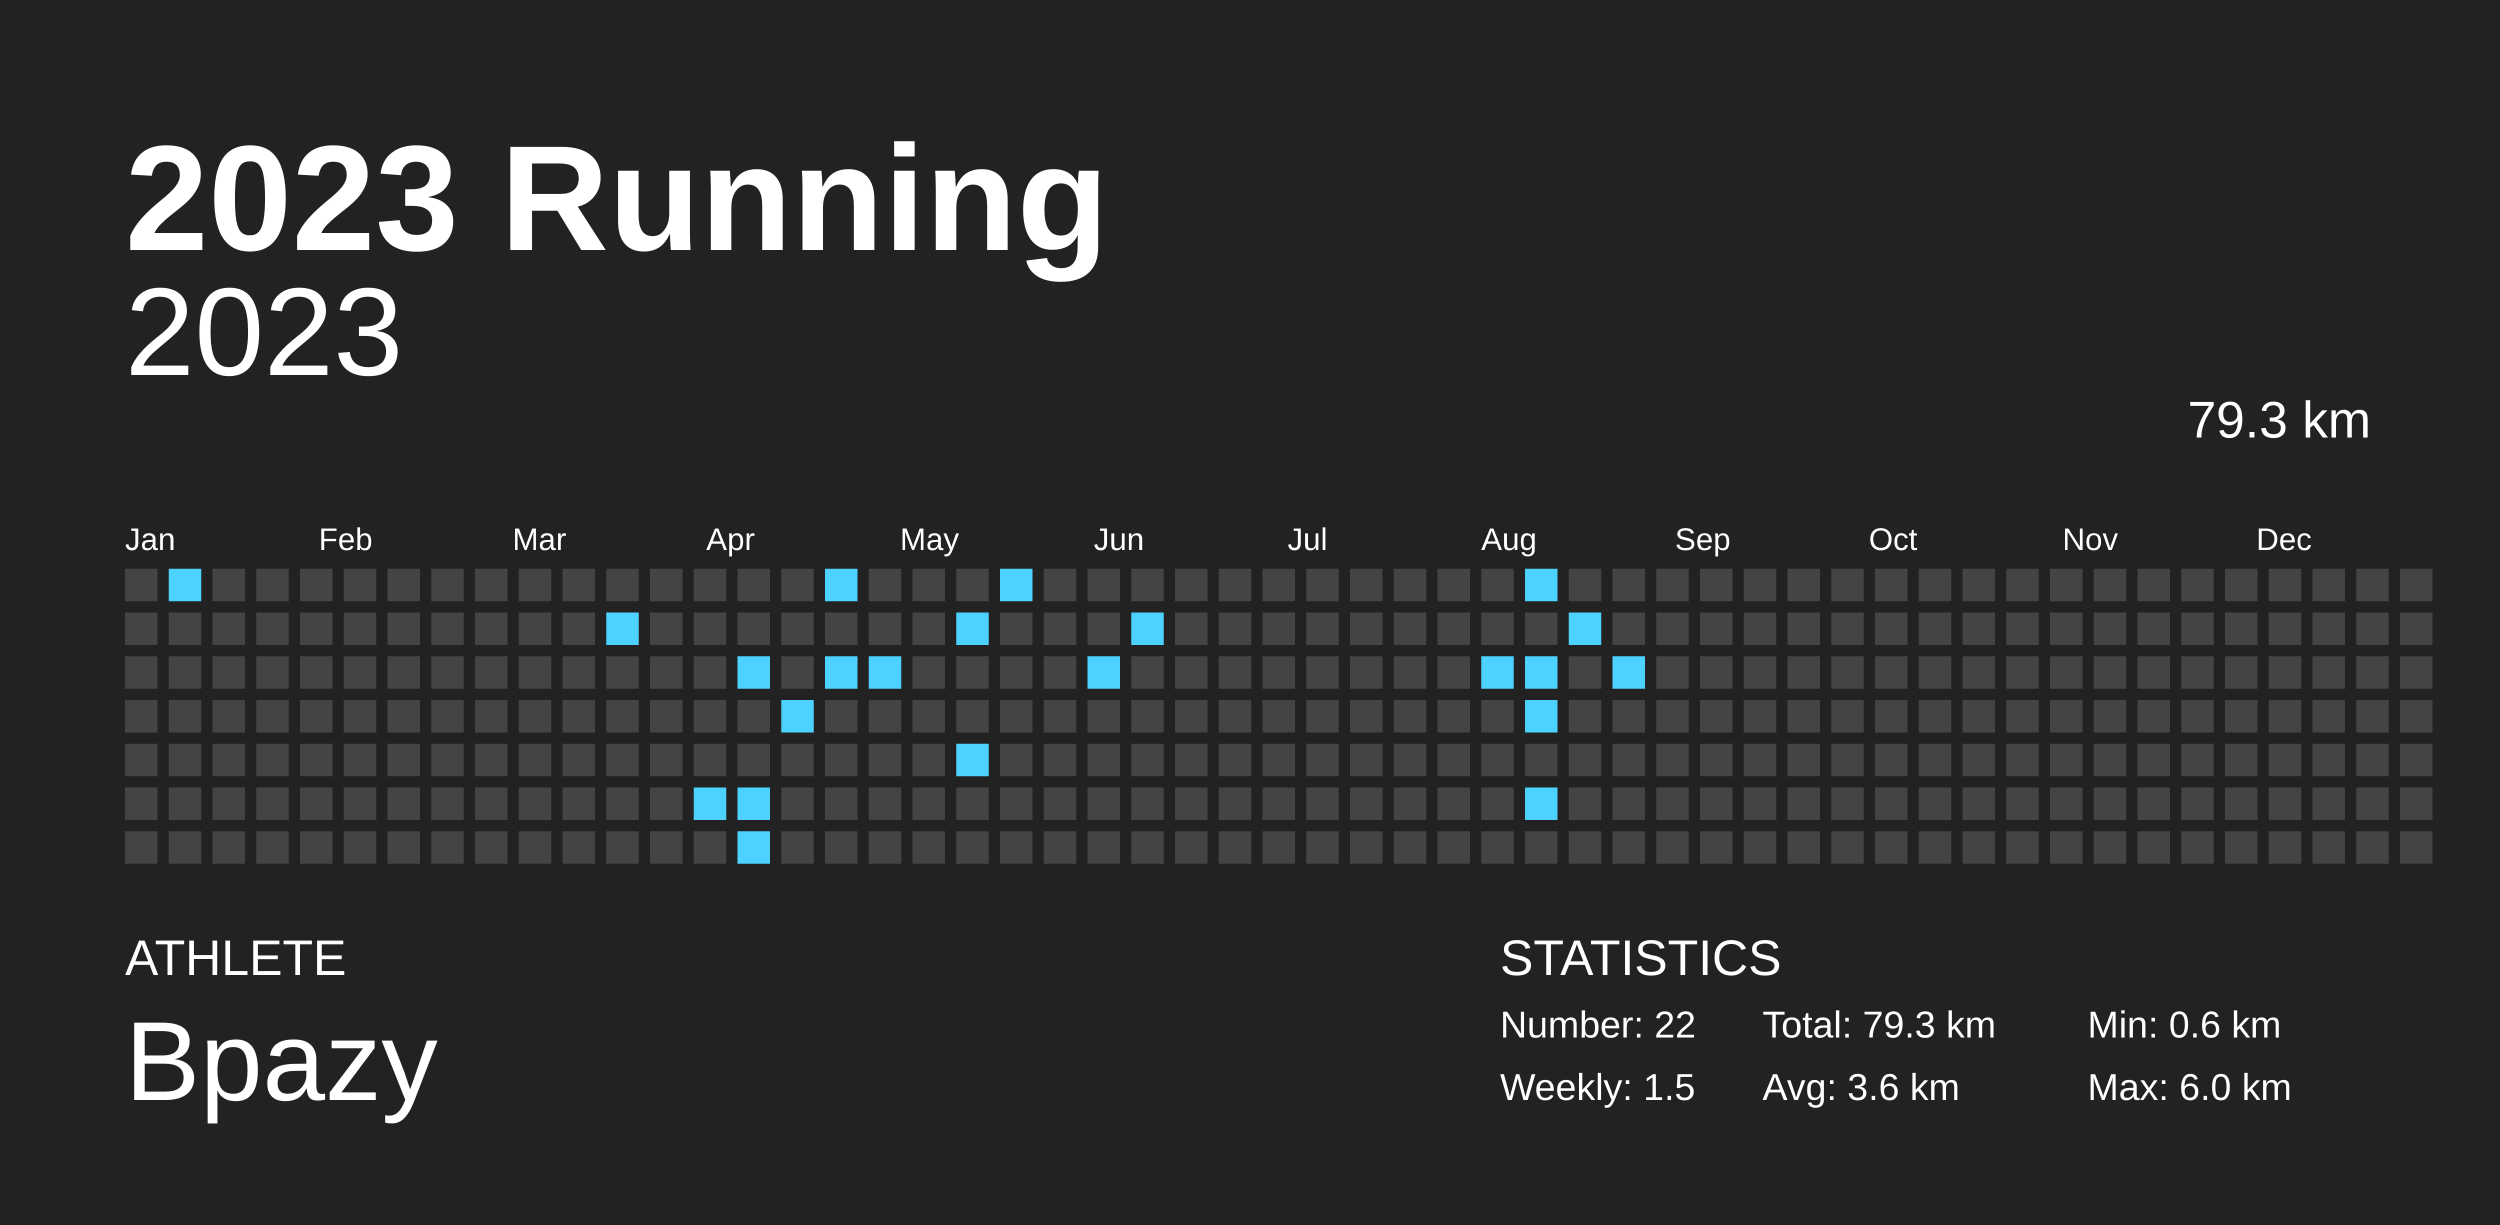
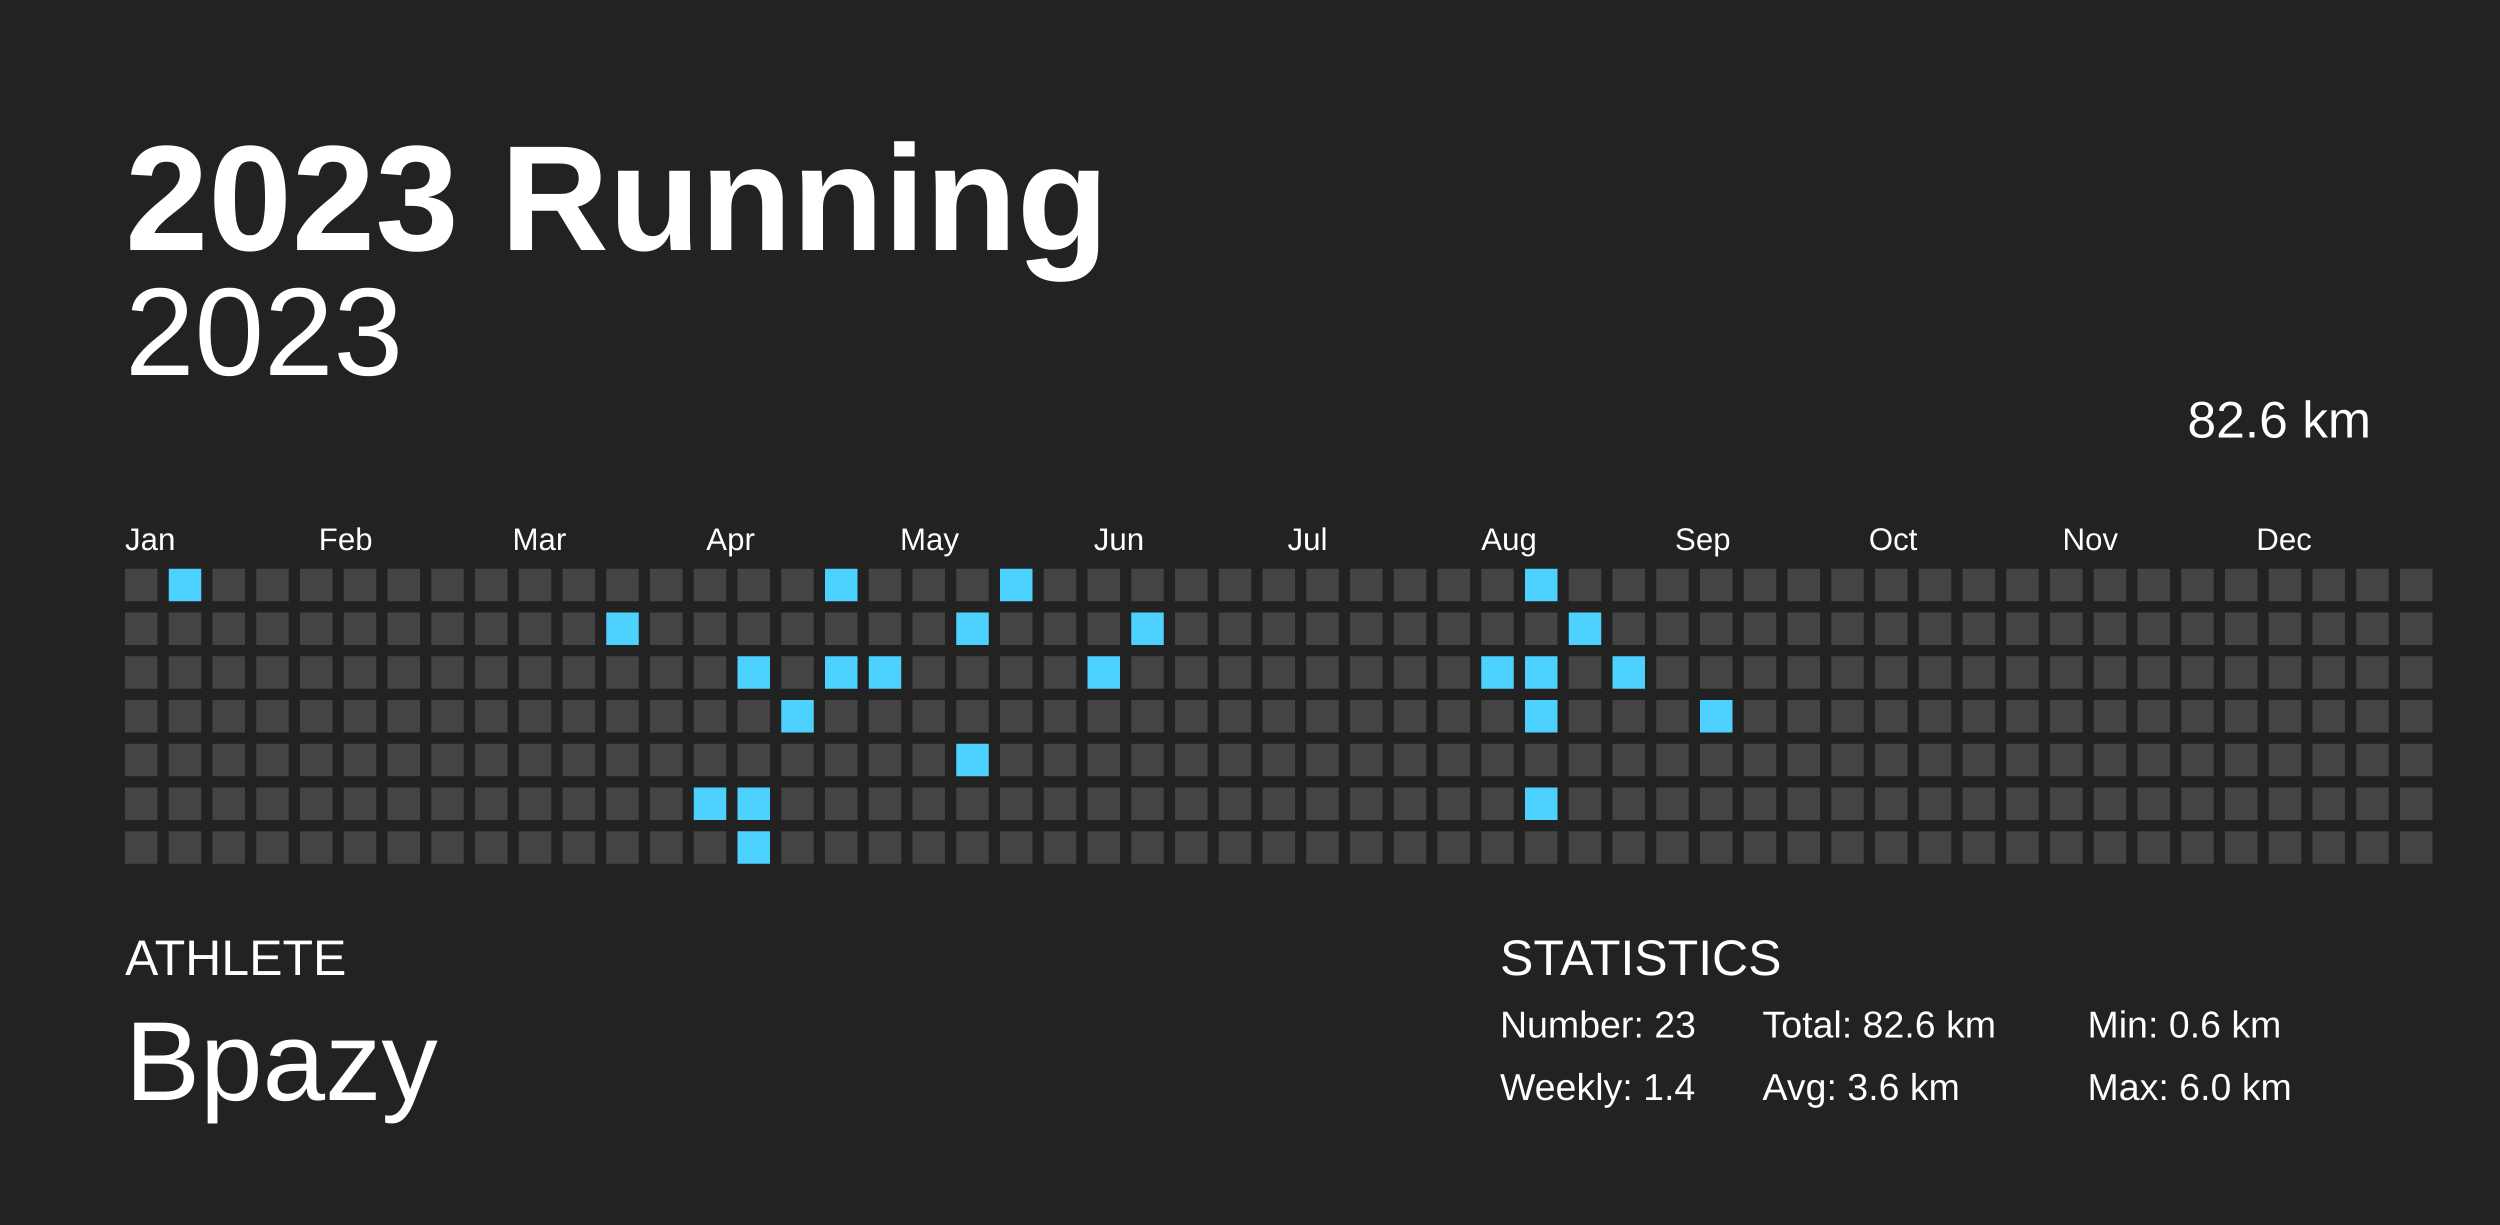
<svg xmlns="http://www.w3.org/2000/svg" baseProfile="full" height="98mm" version="1.1" viewBox="0,0,200,98" width="200mm">
  <defs />
  <rect fill="#222222" height="98" width="200" x="0" y="0" />
  <text fill="#FFFFFF" style="font-size:12px; font-family:Arial; font-weight:bold;" x="10" y="20">2023 Running</text>
  <text fill="#FFFFFF" style="font-size:4px; font-family:Arial" x="10" y="78">ATHLETE</text>
  <text fill="#FFFFFF" style="font-size:9px; font-family:Arial" x="10" y="88">Bpazy</text>
  <text fill="#FFFFFF" style="font-size:4px; font-family:Arial" x="120" y="78">STATISTICS</text>
-   <text fill="#FFFFFF" style="font-size:3px; font-family:Arial" x="120" y="83">Number: 22</text>
-   <text fill="#FFFFFF" style="font-size:3px; font-family:Arial" x="120" y="88">Weekly: 1.5</text>
-   <text fill="#FFFFFF" style="font-size:3px; font-family:Arial" x="141" y="83">Total: 79.3 km</text>
+   <text fill="#FFFFFF" style="font-size:3px; font-family:Arial" x="120" y="83">Number: 23</text>
+   <text fill="#FFFFFF" style="font-size:3px; font-family:Arial" x="120" y="88">Weekly: 1.4</text>
+   <text fill="#FFFFFF" style="font-size:3px; font-family:Arial" x="141" y="83">Total: 82.6 km</text>
  <text fill="#FFFFFF" style="font-size:3px; font-family:Arial" x="141" y="88">Avg: 3.6 km</text>
  <text fill="#FFFFFF" style="font-size:3px; font-family:Arial" x="167" y="83">Min: 0.6 km</text>
  <text fill="#FFFFFF" style="font-size:3px; font-family:Arial" x="167" y="88">Max: 6.0 km</text>
  <text alignment-baseline="hanging" fill="#FFFFFF" style="font-size:10.0px; font-family:Arial;" x="10" y="30">2023</text>
-   <text alignment-baseline="hanging" fill="#FFFFFF" style="font-size:4.125px; font-family:Arial;" x="175" y="35">79.3 km</text>
+   <text alignment-baseline="hanging" fill="#FFFFFF" style="font-size:4.125px; font-family:Arial;" x="175" y="35">82.6 km</text>
  <text fill="#FFFFFF" style="font-size:2.5px; font-family:Arial" x="10.0" y="44">Jan</text>
  <text fill="#FFFFFF" style="font-size:2.5px; font-family:Arial" x="25.5" y="44">Feb</text>
  <text fill="#FFFFFF" style="font-size:2.5px; font-family:Arial" x="41.0" y="44">Mar</text>
  <text fill="#FFFFFF" style="font-size:2.5px; font-family:Arial" x="56.5" y="44">Apr</text>
  <text fill="#FFFFFF" style="font-size:2.5px; font-family:Arial" x="72.0" y="44">May</text>
  <text fill="#FFFFFF" style="font-size:2.5px; font-family:Arial" x="87.5" y="44">Jun</text>
  <text fill="#FFFFFF" style="font-size:2.5px; font-family:Arial" x="103.0" y="44">Jul</text>
  <text fill="#FFFFFF" style="font-size:2.5px; font-family:Arial" x="118.5" y="44">Aug</text>
  <text fill="#FFFFFF" style="font-size:2.5px; font-family:Arial" x="134.0" y="44">Sep</text>
  <text fill="#FFFFFF" style="font-size:2.5px; font-family:Arial" x="149.5" y="44">Oct</text>
  <text fill="#FFFFFF" style="font-size:2.5px; font-family:Arial" x="165.0" y="44">Nov</text>
  <text fill="#FFFFFF" style="font-size:2.5px; font-family:Arial" x="180.5" y="44">Dec</text>
  <rect fill="#444444" height="2.6" width="2.6" x="10.0" y="45.5" />
  <rect fill="#444444" height="2.6" width="2.6" x="10.0" y="49.0" />
  <rect fill="#444444" height="2.6" width="2.6" x="10.0" y="52.5" />
  <rect fill="#444444" height="2.6" width="2.6" x="10.0" y="56.0" />
  <rect fill="#444444" height="2.6" width="2.6" x="10.0" y="59.5" />
  <rect fill="#444444" height="2.6" width="2.6" x="10.0" y="63.0" />
  <rect fill="#444444" height="2.6" width="2.6" x="10.0" y="66.5" />
  <rect fill="#4dd2ff" height="2.6" width="2.6" x="13.5" y="45.5" />
  <rect fill="#444444" height="2.6" width="2.6" x="13.5" y="49.0" />
  <rect fill="#444444" height="2.6" width="2.6" x="13.5" y="52.5" />
  <rect fill="#444444" height="2.6" width="2.6" x="13.5" y="56.0" />
  <rect fill="#444444" height="2.6" width="2.6" x="13.5" y="59.5" />
  <rect fill="#444444" height="2.6" width="2.6" x="13.5" y="63.0" />
  <rect fill="#444444" height="2.6" width="2.6" x="13.5" y="66.5" />
  <rect fill="#444444" height="2.6" width="2.6" x="17.0" y="45.5" />
  <rect fill="#444444" height="2.6" width="2.6" x="17.0" y="49.0" />
  <rect fill="#444444" height="2.6" width="2.6" x="17.0" y="52.5" />
  <rect fill="#444444" height="2.6" width="2.6" x="17.0" y="56.0" />
  <rect fill="#444444" height="2.6" width="2.6" x="17.0" y="59.5" />
  <rect fill="#444444" height="2.6" width="2.6" x="17.0" y="63.0" />
  <rect fill="#444444" height="2.6" width="2.6" x="17.0" y="66.5" />
  <rect fill="#444444" height="2.6" width="2.6" x="20.5" y="45.5" />
  <rect fill="#444444" height="2.6" width="2.6" x="20.5" y="49.0" />
  <rect fill="#444444" height="2.6" width="2.6" x="20.5" y="52.5" />
  <rect fill="#444444" height="2.6" width="2.6" x="20.5" y="56.0" />
  <rect fill="#444444" height="2.6" width="2.6" x="20.5" y="59.5" />
  <rect fill="#444444" height="2.6" width="2.6" x="20.5" y="63.0" />
  <rect fill="#444444" height="2.6" width="2.6" x="20.5" y="66.5" />
  <rect fill="#444444" height="2.6" width="2.6" x="24.0" y="45.5" />
  <rect fill="#444444" height="2.6" width="2.6" x="24.0" y="49.0" />
  <rect fill="#444444" height="2.6" width="2.6" x="24.0" y="52.5" />
  <rect fill="#444444" height="2.6" width="2.6" x="24.0" y="56.0" />
  <rect fill="#444444" height="2.6" width="2.6" x="24.0" y="59.5" />
  <rect fill="#444444" height="2.6" width="2.6" x="24.0" y="63.0" />
  <rect fill="#444444" height="2.6" width="2.6" x="24.0" y="66.5" />
  <rect fill="#444444" height="2.6" width="2.6" x="27.5" y="45.5" />
  <rect fill="#444444" height="2.6" width="2.6" x="27.5" y="49.0" />
  <rect fill="#444444" height="2.6" width="2.6" x="27.5" y="52.5" />
  <rect fill="#444444" height="2.6" width="2.6" x="27.5" y="56.0" />
  <rect fill="#444444" height="2.6" width="2.6" x="27.5" y="59.5" />
  <rect fill="#444444" height="2.6" width="2.6" x="27.5" y="63.0" />
  <rect fill="#444444" height="2.6" width="2.6" x="27.5" y="66.5" />
  <rect fill="#444444" height="2.6" width="2.6" x="31.0" y="45.5" />
  <rect fill="#444444" height="2.6" width="2.6" x="31.0" y="49.0" />
  <rect fill="#444444" height="2.6" width="2.6" x="31.0" y="52.5" />
  <rect fill="#444444" height="2.6" width="2.6" x="31.0" y="56.0" />
  <rect fill="#444444" height="2.6" width="2.6" x="31.0" y="59.5" />
  <rect fill="#444444" height="2.6" width="2.6" x="31.0" y="63.0" />
  <rect fill="#444444" height="2.6" width="2.6" x="31.0" y="66.5" />
  <rect fill="#444444" height="2.6" width="2.6" x="34.5" y="45.5" />
  <rect fill="#444444" height="2.6" width="2.6" x="34.5" y="49.0" />
  <rect fill="#444444" height="2.6" width="2.6" x="34.5" y="52.5" />
  <rect fill="#444444" height="2.6" width="2.6" x="34.5" y="56.0" />
  <rect fill="#444444" height="2.6" width="2.6" x="34.5" y="59.5" />
  <rect fill="#444444" height="2.6" width="2.6" x="34.5" y="63.0" />
  <rect fill="#444444" height="2.6" width="2.6" x="34.5" y="66.5" />
  <rect fill="#444444" height="2.6" width="2.6" x="38.0" y="45.5" />
  <rect fill="#444444" height="2.6" width="2.6" x="38.0" y="49.0" />
  <rect fill="#444444" height="2.6" width="2.6" x="38.0" y="52.5" />
  <rect fill="#444444" height="2.6" width="2.6" x="38.0" y="56.0" />
  <rect fill="#444444" height="2.6" width="2.6" x="38.0" y="59.5" />
  <rect fill="#444444" height="2.6" width="2.6" x="38.0" y="63.0" />
  <rect fill="#444444" height="2.6" width="2.6" x="38.0" y="66.5" />
  <rect fill="#444444" height="2.6" width="2.6" x="41.5" y="45.5" />
  <rect fill="#444444" height="2.6" width="2.6" x="41.5" y="49.0" />
  <rect fill="#444444" height="2.6" width="2.6" x="41.5" y="52.5" />
  <rect fill="#444444" height="2.6" width="2.6" x="41.5" y="56.0" />
  <rect fill="#444444" height="2.6" width="2.6" x="41.5" y="59.5" />
  <rect fill="#444444" height="2.6" width="2.6" x="41.5" y="63.0" />
  <rect fill="#444444" height="2.6" width="2.6" x="41.5" y="66.5" />
  <rect fill="#444444" height="2.6" width="2.6" x="45.0" y="45.5" />
  <rect fill="#444444" height="2.6" width="2.6" x="45.0" y="49.0" />
  <rect fill="#444444" height="2.6" width="2.6" x="45.0" y="52.5" />
  <rect fill="#444444" height="2.6" width="2.6" x="45.0" y="56.0" />
  <rect fill="#444444" height="2.6" width="2.6" x="45.0" y="59.5" />
  <rect fill="#444444" height="2.6" width="2.6" x="45.0" y="63.0" />
  <rect fill="#444444" height="2.6" width="2.6" x="45.0" y="66.5" />
  <rect fill="#444444" height="2.6" width="2.6" x="48.5" y="45.5" />
  <rect fill="#4dd2ff" height="2.6" width="2.6" x="48.5" y="49.0" />
  <rect fill="#444444" height="2.6" width="2.6" x="48.5" y="52.5" />
  <rect fill="#444444" height="2.6" width="2.6" x="48.5" y="56.0" />
  <rect fill="#444444" height="2.6" width="2.6" x="48.5" y="59.5" />
  <rect fill="#444444" height="2.6" width="2.6" x="48.5" y="63.0" />
  <rect fill="#444444" height="2.6" width="2.6" x="48.5" y="66.5" />
  <rect fill="#444444" height="2.6" width="2.6" x="52.0" y="45.5" />
  <rect fill="#444444" height="2.6" width="2.6" x="52.0" y="49.0" />
  <rect fill="#444444" height="2.6" width="2.6" x="52.0" y="52.5" />
  <rect fill="#444444" height="2.6" width="2.6" x="52.0" y="56.0" />
  <rect fill="#444444" height="2.6" width="2.6" x="52.0" y="59.5" />
  <rect fill="#444444" height="2.6" width="2.6" x="52.0" y="63.0" />
  <rect fill="#444444" height="2.6" width="2.6" x="52.0" y="66.5" />
  <rect fill="#444444" height="2.6" width="2.6" x="55.5" y="45.5" />
  <rect fill="#444444" height="2.6" width="2.6" x="55.5" y="49.0" />
  <rect fill="#444444" height="2.6" width="2.6" x="55.5" y="52.5" />
  <rect fill="#444444" height="2.6" width="2.6" x="55.5" y="56.0" />
  <rect fill="#444444" height="2.6" width="2.6" x="55.5" y="59.5" />
  <rect fill="#4dd2ff" height="2.6" width="2.6" x="55.5" y="63.0" />
  <rect fill="#444444" height="2.6" width="2.6" x="55.5" y="66.5" />
  <rect fill="#444444" height="2.6" width="2.6" x="59.0" y="45.5" />
  <rect fill="#444444" height="2.6" width="2.6" x="59.0" y="49.0" />
  <rect fill="#4dd2ff" height="2.6" width="2.6" x="59.0" y="52.5" />
  <rect fill="#444444" height="2.6" width="2.6" x="59.0" y="56.0" />
  <rect fill="#444444" height="2.6" width="2.6" x="59.0" y="59.5" />
  <rect fill="#4dd2ff" height="2.6" width="2.6" x="59.0" y="63.0" />
  <rect fill="#4dd2ff" height="2.6" width="2.6" x="59.0" y="66.5" />
  <rect fill="#444444" height="2.6" width="2.6" x="62.5" y="45.5" />
  <rect fill="#444444" height="2.6" width="2.6" x="62.5" y="49.0" />
  <rect fill="#444444" height="2.6" width="2.6" x="62.5" y="52.5" />
  <rect fill="#4dd2ff" height="2.6" width="2.6" x="62.5" y="56.0" />
  <rect fill="#444444" height="2.6" width="2.6" x="62.5" y="59.5" />
  <rect fill="#444444" height="2.6" width="2.6" x="62.5" y="63.0" />
  <rect fill="#444444" height="2.6" width="2.6" x="62.5" y="66.5" />
  <rect fill="#4dd2ff" height="2.6" width="2.6" x="66.0" y="45.5" />
  <rect fill="#444444" height="2.6" width="2.6" x="66.0" y="49.0" />
  <rect fill="#4dd2ff" height="2.6" width="2.6" x="66.0" y="52.5" />
  <rect fill="#444444" height="2.6" width="2.6" x="66.0" y="56.0" />
  <rect fill="#444444" height="2.6" width="2.6" x="66.0" y="59.5" />
  <rect fill="#444444" height="2.6" width="2.6" x="66.0" y="63.0" />
  <rect fill="#444444" height="2.6" width="2.6" x="66.0" y="66.5" />
  <rect fill="#444444" height="2.6" width="2.6" x="69.5" y="45.5" />
  <rect fill="#444444" height="2.6" width="2.6" x="69.5" y="49.0" />
  <rect fill="#4dd2ff" height="2.6" width="2.6" x="69.5" y="52.5" />
  <rect fill="#444444" height="2.6" width="2.6" x="69.5" y="56.0" />
  <rect fill="#444444" height="2.6" width="2.6" x="69.5" y="59.5" />
  <rect fill="#444444" height="2.6" width="2.6" x="69.5" y="63.0" />
  <rect fill="#444444" height="2.6" width="2.6" x="69.5" y="66.5" />
  <rect fill="#444444" height="2.6" width="2.6" x="73.0" y="45.5" />
  <rect fill="#444444" height="2.6" width="2.6" x="73.0" y="49.0" />
  <rect fill="#444444" height="2.6" width="2.6" x="73.0" y="52.5" />
  <rect fill="#444444" height="2.6" width="2.6" x="73.0" y="56.0" />
  <rect fill="#444444" height="2.6" width="2.6" x="73.0" y="59.5" />
  <rect fill="#444444" height="2.6" width="2.6" x="73.0" y="63.0" />
  <rect fill="#444444" height="2.6" width="2.6" x="73.0" y="66.5" />
  <rect fill="#444444" height="2.6" width="2.6" x="76.5" y="45.5" />
  <rect fill="#4dd2ff" height="2.6" width="2.6" x="76.5" y="49.0" />
  <rect fill="#444444" height="2.6" width="2.6" x="76.5" y="52.5" />
  <rect fill="#444444" height="2.6" width="2.6" x="76.5" y="56.0" />
  <rect fill="#4dd2ff" height="2.6" width="2.6" x="76.5" y="59.5" />
  <rect fill="#444444" height="2.6" width="2.6" x="76.5" y="63.0" />
  <rect fill="#444444" height="2.6" width="2.6" x="76.5" y="66.5" />
  <rect fill="#4dd2ff" height="2.6" width="2.6" x="80.0" y="45.5" />
  <rect fill="#444444" height="2.6" width="2.6" x="80.0" y="49.0" />
  <rect fill="#444444" height="2.6" width="2.6" x="80.0" y="52.5" />
  <rect fill="#444444" height="2.6" width="2.6" x="80.0" y="56.0" />
  <rect fill="#444444" height="2.6" width="2.6" x="80.0" y="59.5" />
  <rect fill="#444444" height="2.6" width="2.6" x="80.0" y="63.0" />
  <rect fill="#444444" height="2.6" width="2.6" x="80.0" y="66.5" />
  <rect fill="#444444" height="2.6" width="2.6" x="83.5" y="45.5" />
  <rect fill="#444444" height="2.6" width="2.6" x="83.5" y="49.0" />
  <rect fill="#444444" height="2.6" width="2.6" x="83.5" y="52.5" />
  <rect fill="#444444" height="2.6" width="2.6" x="83.5" y="56.0" />
  <rect fill="#444444" height="2.6" width="2.6" x="83.5" y="59.5" />
  <rect fill="#444444" height="2.6" width="2.6" x="83.5" y="63.0" />
  <rect fill="#444444" height="2.6" width="2.6" x="83.5" y="66.5" />
  <rect fill="#444444" height="2.6" width="2.6" x="87.0" y="45.5" />
  <rect fill="#444444" height="2.6" width="2.6" x="87.0" y="49.0" />
  <rect fill="#4dd2ff" height="2.6" width="2.6" x="87.0" y="52.5" />
  <rect fill="#444444" height="2.6" width="2.6" x="87.0" y="56.0" />
  <rect fill="#444444" height="2.6" width="2.6" x="87.0" y="59.5" />
  <rect fill="#444444" height="2.6" width="2.6" x="87.0" y="63.0" />
  <rect fill="#444444" height="2.6" width="2.6" x="87.0" y="66.5" />
  <rect fill="#444444" height="2.6" width="2.6" x="90.5" y="45.5" />
  <rect fill="#4dd2ff" height="2.6" width="2.6" x="90.5" y="49.0" />
  <rect fill="#444444" height="2.6" width="2.6" x="90.5" y="52.5" />
  <rect fill="#444444" height="2.6" width="2.6" x="90.5" y="56.0" />
  <rect fill="#444444" height="2.6" width="2.6" x="90.5" y="59.5" />
  <rect fill="#444444" height="2.6" width="2.6" x="90.5" y="63.0" />
  <rect fill="#444444" height="2.6" width="2.6" x="90.5" y="66.5" />
  <rect fill="#444444" height="2.6" width="2.6" x="94.0" y="45.5" />
  <rect fill="#444444" height="2.6" width="2.6" x="94.0" y="49.0" />
  <rect fill="#444444" height="2.6" width="2.6" x="94.0" y="52.5" />
  <rect fill="#444444" height="2.6" width="2.6" x="94.0" y="56.0" />
  <rect fill="#444444" height="2.6" width="2.6" x="94.0" y="59.5" />
  <rect fill="#444444" height="2.6" width="2.6" x="94.0" y="63.0" />
  <rect fill="#444444" height="2.6" width="2.6" x="94.0" y="66.5" />
  <rect fill="#444444" height="2.6" width="2.6" x="97.5" y="45.5" />
  <rect fill="#444444" height="2.6" width="2.6" x="97.5" y="49.0" />
  <rect fill="#444444" height="2.6" width="2.6" x="97.5" y="52.5" />
  <rect fill="#444444" height="2.6" width="2.6" x="97.5" y="56.0" />
  <rect fill="#444444" height="2.6" width="2.6" x="97.5" y="59.5" />
  <rect fill="#444444" height="2.6" width="2.6" x="97.5" y="63.0" />
  <rect fill="#444444" height="2.6" width="2.6" x="97.5" y="66.5" />
  <rect fill="#444444" height="2.6" width="2.6" x="101.0" y="45.5" />
  <rect fill="#444444" height="2.6" width="2.6" x="101.0" y="49.0" />
  <rect fill="#444444" height="2.6" width="2.6" x="101.0" y="52.5" />
  <rect fill="#444444" height="2.6" width="2.6" x="101.0" y="56.0" />
  <rect fill="#444444" height="2.6" width="2.6" x="101.0" y="59.5" />
  <rect fill="#444444" height="2.6" width="2.6" x="101.0" y="63.0" />
  <rect fill="#444444" height="2.6" width="2.6" x="101.0" y="66.5" />
  <rect fill="#444444" height="2.6" width="2.6" x="104.5" y="45.5" />
  <rect fill="#444444" height="2.6" width="2.6" x="104.5" y="49.0" />
  <rect fill="#444444" height="2.6" width="2.6" x="104.5" y="52.5" />
  <rect fill="#444444" height="2.6" width="2.6" x="104.5" y="56.0" />
  <rect fill="#444444" height="2.6" width="2.6" x="104.5" y="59.5" />
  <rect fill="#444444" height="2.6" width="2.6" x="104.5" y="63.0" />
  <rect fill="#444444" height="2.6" width="2.6" x="104.5" y="66.5" />
  <rect fill="#444444" height="2.6" width="2.6" x="108.0" y="45.5" />
  <rect fill="#444444" height="2.6" width="2.6" x="108.0" y="49.0" />
  <rect fill="#444444" height="2.6" width="2.6" x="108.0" y="52.5" />
  <rect fill="#444444" height="2.6" width="2.6" x="108.0" y="56.0" />
  <rect fill="#444444" height="2.6" width="2.6" x="108.0" y="59.5" />
  <rect fill="#444444" height="2.6" width="2.6" x="108.0" y="63.0" />
  <rect fill="#444444" height="2.6" width="2.6" x="108.0" y="66.5" />
  <rect fill="#444444" height="2.6" width="2.6" x="111.5" y="45.5" />
  <rect fill="#444444" height="2.6" width="2.6" x="111.5" y="49.0" />
  <rect fill="#444444" height="2.6" width="2.6" x="111.5" y="52.5" />
  <rect fill="#444444" height="2.6" width="2.6" x="111.5" y="56.0" />
  <rect fill="#444444" height="2.6" width="2.6" x="111.5" y="59.5" />
  <rect fill="#444444" height="2.6" width="2.6" x="111.5" y="63.0" />
  <rect fill="#444444" height="2.6" width="2.6" x="111.5" y="66.5" />
  <rect fill="#444444" height="2.6" width="2.6" x="115.0" y="45.5" />
  <rect fill="#444444" height="2.6" width="2.6" x="115.0" y="49.0" />
  <rect fill="#444444" height="2.6" width="2.6" x="115.0" y="52.5" />
  <rect fill="#444444" height="2.6" width="2.6" x="115.0" y="56.0" />
  <rect fill="#444444" height="2.6" width="2.6" x="115.0" y="59.5" />
  <rect fill="#444444" height="2.6" width="2.6" x="115.0" y="63.0" />
  <rect fill="#444444" height="2.6" width="2.6" x="115.0" y="66.5" />
  <rect fill="#444444" height="2.6" width="2.6" x="118.5" y="45.5" />
  <rect fill="#444444" height="2.6" width="2.6" x="118.5" y="49.0" />
  <rect fill="#4dd2ff" height="2.6" width="2.6" x="118.5" y="52.5" />
  <rect fill="#444444" height="2.6" width="2.6" x="118.5" y="56.0" />
  <rect fill="#444444" height="2.6" width="2.6" x="118.5" y="59.5" />
  <rect fill="#444444" height="2.6" width="2.6" x="118.5" y="63.0" />
  <rect fill="#444444" height="2.6" width="2.6" x="118.5" y="66.5" />
  <rect fill="#4dd2ff" height="2.6" width="2.6" x="122.0" y="45.5" />
  <rect fill="#444444" height="2.6" width="2.6" x="122.0" y="49.0" />
  <rect fill="#4dd2ff" height="2.6" width="2.6" x="122.0" y="52.5" />
  <rect fill="#4dd2ff" height="2.6" width="2.6" x="122.0" y="56.0" />
  <rect fill="#444444" height="2.6" width="2.6" x="122.0" y="59.5" />
  <rect fill="#4dd2ff" height="2.6" width="2.6" x="122.0" y="63.0" />
  <rect fill="#444444" height="2.6" width="2.6" x="122.0" y="66.5" />
  <rect fill="#444444" height="2.6" width="2.6" x="125.5" y="45.5" />
  <rect fill="#4dd2ff" height="2.6" width="2.6" x="125.5" y="49.0" />
  <rect fill="#444444" height="2.6" width="2.6" x="125.5" y="52.5" />
  <rect fill="#444444" height="2.6" width="2.6" x="125.5" y="56.0" />
  <rect fill="#444444" height="2.6" width="2.6" x="125.5" y="59.5" />
  <rect fill="#444444" height="2.6" width="2.6" x="125.5" y="63.0" />
  <rect fill="#444444" height="2.6" width="2.6" x="125.5" y="66.5" />
  <rect fill="#444444" height="2.6" width="2.6" x="129.0" y="45.5" />
  <rect fill="#444444" height="2.6" width="2.6" x="129.0" y="49.0" />
  <rect fill="#4dd2ff" height="2.6" width="2.6" x="129.0" y="52.5" />
  <rect fill="#444444" height="2.6" width="2.6" x="129.0" y="56.0" />
  <rect fill="#444444" height="2.6" width="2.6" x="129.0" y="59.5" />
  <rect fill="#444444" height="2.6" width="2.6" x="129.0" y="63.0" />
  <rect fill="#444444" height="2.6" width="2.6" x="129.0" y="66.5" />
  <rect fill="#444444" height="2.6" width="2.6" x="132.5" y="45.5" />
  <rect fill="#444444" height="2.6" width="2.6" x="132.5" y="49.0" />
  <rect fill="#444444" height="2.6" width="2.6" x="132.5" y="52.5" />
  <rect fill="#444444" height="2.6" width="2.6" x="132.5" y="56.0" />
  <rect fill="#444444" height="2.6" width="2.6" x="132.5" y="59.5" />
  <rect fill="#444444" height="2.6" width="2.6" x="132.5" y="63.0" />
  <rect fill="#444444" height="2.6" width="2.6" x="132.5" y="66.5" />
  <rect fill="#444444" height="2.6" width="2.6" x="136.0" y="45.5" />
  <rect fill="#444444" height="2.6" width="2.6" x="136.0" y="49.0" />
  <rect fill="#444444" height="2.6" width="2.6" x="136.0" y="52.5" />
-   <rect fill="#444444" height="2.6" width="2.6" x="136.0" y="56.0" />
+   <rect fill="#4dd2ff" height="2.6" width="2.6" x="136.0" y="56.0" />
  <rect fill="#444444" height="2.6" width="2.6" x="136.0" y="59.5" />
  <rect fill="#444444" height="2.6" width="2.6" x="136.0" y="63.0" />
  <rect fill="#444444" height="2.6" width="2.6" x="136.0" y="66.5" />
  <rect fill="#444444" height="2.6" width="2.6" x="139.5" y="45.5" />
  <rect fill="#444444" height="2.6" width="2.6" x="139.5" y="49.0" />
  <rect fill="#444444" height="2.6" width="2.6" x="139.5" y="52.5" />
  <rect fill="#444444" height="2.6" width="2.6" x="139.5" y="56.0" />
  <rect fill="#444444" height="2.6" width="2.6" x="139.5" y="59.5" />
  <rect fill="#444444" height="2.6" width="2.6" x="139.5" y="63.0" />
  <rect fill="#444444" height="2.6" width="2.6" x="139.5" y="66.5" />
  <rect fill="#444444" height="2.6" width="2.6" x="143.0" y="45.5" />
  <rect fill="#444444" height="2.6" width="2.6" x="143.0" y="49.0" />
  <rect fill="#444444" height="2.6" width="2.6" x="143.0" y="52.5" />
  <rect fill="#444444" height="2.6" width="2.6" x="143.0" y="56.0" />
  <rect fill="#444444" height="2.6" width="2.6" x="143.0" y="59.5" />
  <rect fill="#444444" height="2.6" width="2.6" x="143.0" y="63.0" />
  <rect fill="#444444" height="2.6" width="2.6" x="143.0" y="66.5" />
  <rect fill="#444444" height="2.6" width="2.6" x="146.5" y="45.5" />
  <rect fill="#444444" height="2.6" width="2.6" x="146.5" y="49.0" />
  <rect fill="#444444" height="2.6" width="2.6" x="146.5" y="52.5" />
  <rect fill="#444444" height="2.6" width="2.6" x="146.5" y="56.0" />
  <rect fill="#444444" height="2.6" width="2.6" x="146.5" y="59.5" />
  <rect fill="#444444" height="2.6" width="2.6" x="146.5" y="63.0" />
  <rect fill="#444444" height="2.6" width="2.6" x="146.5" y="66.5" />
  <rect fill="#444444" height="2.6" width="2.6" x="150.0" y="45.5" />
  <rect fill="#444444" height="2.6" width="2.6" x="150.0" y="49.0" />
  <rect fill="#444444" height="2.6" width="2.6" x="150.0" y="52.5" />
  <rect fill="#444444" height="2.6" width="2.6" x="150.0" y="56.0" />
  <rect fill="#444444" height="2.6" width="2.6" x="150.0" y="59.5" />
  <rect fill="#444444" height="2.6" width="2.6" x="150.0" y="63.0" />
  <rect fill="#444444" height="2.6" width="2.6" x="150.0" y="66.5" />
  <rect fill="#444444" height="2.6" width="2.6" x="153.5" y="45.5" />
  <rect fill="#444444" height="2.6" width="2.6" x="153.5" y="49.0" />
  <rect fill="#444444" height="2.6" width="2.6" x="153.5" y="52.5" />
  <rect fill="#444444" height="2.6" width="2.6" x="153.5" y="56.0" />
  <rect fill="#444444" height="2.6" width="2.6" x="153.5" y="59.5" />
  <rect fill="#444444" height="2.6" width="2.6" x="153.5" y="63.0" />
  <rect fill="#444444" height="2.6" width="2.6" x="153.5" y="66.5" />
  <rect fill="#444444" height="2.6" width="2.6" x="157.0" y="45.5" />
  <rect fill="#444444" height="2.6" width="2.6" x="157.0" y="49.0" />
  <rect fill="#444444" height="2.6" width="2.6" x="157.0" y="52.5" />
  <rect fill="#444444" height="2.6" width="2.6" x="157.0" y="56.0" />
  <rect fill="#444444" height="2.6" width="2.6" x="157.0" y="59.5" />
  <rect fill="#444444" height="2.6" width="2.6" x="157.0" y="63.0" />
  <rect fill="#444444" height="2.6" width="2.6" x="157.0" y="66.5" />
  <rect fill="#444444" height="2.6" width="2.6" x="160.5" y="45.5" />
  <rect fill="#444444" height="2.6" width="2.6" x="160.5" y="49.0" />
  <rect fill="#444444" height="2.6" width="2.6" x="160.5" y="52.5" />
  <rect fill="#444444" height="2.6" width="2.6" x="160.5" y="56.0" />
  <rect fill="#444444" height="2.6" width="2.6" x="160.5" y="59.5" />
  <rect fill="#444444" height="2.6" width="2.6" x="160.5" y="63.0" />
  <rect fill="#444444" height="2.6" width="2.6" x="160.5" y="66.5" />
  <rect fill="#444444" height="2.6" width="2.6" x="164.0" y="45.5" />
  <rect fill="#444444" height="2.6" width="2.6" x="164.0" y="49.0" />
  <rect fill="#444444" height="2.6" width="2.6" x="164.0" y="52.5" />
  <rect fill="#444444" height="2.6" width="2.6" x="164.0" y="56.0" />
  <rect fill="#444444" height="2.6" width="2.6" x="164.0" y="59.5" />
  <rect fill="#444444" height="2.6" width="2.6" x="164.0" y="63.0" />
  <rect fill="#444444" height="2.6" width="2.6" x="164.0" y="66.5" />
  <rect fill="#444444" height="2.6" width="2.6" x="167.5" y="45.5" />
  <rect fill="#444444" height="2.6" width="2.6" x="167.5" y="49.0" />
  <rect fill="#444444" height="2.6" width="2.6" x="167.5" y="52.5" />
  <rect fill="#444444" height="2.6" width="2.6" x="167.5" y="56.0" />
  <rect fill="#444444" height="2.6" width="2.6" x="167.5" y="59.5" />
  <rect fill="#444444" height="2.6" width="2.6" x="167.5" y="63.0" />
  <rect fill="#444444" height="2.6" width="2.6" x="167.5" y="66.5" />
  <rect fill="#444444" height="2.6" width="2.6" x="171.0" y="45.5" />
  <rect fill="#444444" height="2.6" width="2.6" x="171.0" y="49.0" />
  <rect fill="#444444" height="2.6" width="2.6" x="171.0" y="52.5" />
  <rect fill="#444444" height="2.6" width="2.6" x="171.0" y="56.0" />
  <rect fill="#444444" height="2.6" width="2.6" x="171.0" y="59.5" />
  <rect fill="#444444" height="2.6" width="2.6" x="171.0" y="63.0" />
  <rect fill="#444444" height="2.6" width="2.6" x="171.0" y="66.5" />
  <rect fill="#444444" height="2.6" width="2.6" x="174.5" y="45.5" />
  <rect fill="#444444" height="2.6" width="2.6" x="174.5" y="49.0" />
  <rect fill="#444444" height="2.6" width="2.6" x="174.5" y="52.5" />
  <rect fill="#444444" height="2.6" width="2.6" x="174.5" y="56.0" />
  <rect fill="#444444" height="2.6" width="2.6" x="174.5" y="59.5" />
  <rect fill="#444444" height="2.6" width="2.6" x="174.5" y="63.0" />
  <rect fill="#444444" height="2.6" width="2.6" x="174.5" y="66.5" />
  <rect fill="#444444" height="2.6" width="2.6" x="178.0" y="45.5" />
  <rect fill="#444444" height="2.6" width="2.6" x="178.0" y="49.0" />
  <rect fill="#444444" height="2.6" width="2.6" x="178.0" y="52.5" />
  <rect fill="#444444" height="2.6" width="2.6" x="178.0" y="56.0" />
  <rect fill="#444444" height="2.6" width="2.6" x="178.0" y="59.5" />
  <rect fill="#444444" height="2.6" width="2.6" x="178.0" y="63.0" />
  <rect fill="#444444" height="2.6" width="2.6" x="178.0" y="66.5" />
  <rect fill="#444444" height="2.6" width="2.6" x="181.5" y="45.5" />
  <rect fill="#444444" height="2.6" width="2.6" x="181.5" y="49.0" />
  <rect fill="#444444" height="2.6" width="2.6" x="181.5" y="52.5" />
  <rect fill="#444444" height="2.6" width="2.6" x="181.5" y="56.0" />
  <rect fill="#444444" height="2.6" width="2.6" x="181.5" y="59.5" />
  <rect fill="#444444" height="2.6" width="2.6" x="181.5" y="63.0" />
  <rect fill="#444444" height="2.6" width="2.6" x="181.5" y="66.5" />
  <rect fill="#444444" height="2.6" width="2.6" x="185.0" y="45.5" />
  <rect fill="#444444" height="2.6" width="2.6" x="185.0" y="49.0" />
  <rect fill="#444444" height="2.6" width="2.6" x="185.0" y="52.5" />
  <rect fill="#444444" height="2.6" width="2.6" x="185.0" y="56.0" />
  <rect fill="#444444" height="2.6" width="2.6" x="185.0" y="59.5" />
  <rect fill="#444444" height="2.6" width="2.6" x="185.0" y="63.0" />
  <rect fill="#444444" height="2.6" width="2.6" x="185.0" y="66.5" />
  <rect fill="#444444" height="2.6" width="2.6" x="188.5" y="45.5" />
  <rect fill="#444444" height="2.6" width="2.6" x="188.5" y="49.0" />
  <rect fill="#444444" height="2.6" width="2.6" x="188.5" y="52.5" />
  <rect fill="#444444" height="2.6" width="2.6" x="188.5" y="56.0" />
  <rect fill="#444444" height="2.6" width="2.6" x="188.5" y="59.5" />
  <rect fill="#444444" height="2.6" width="2.6" x="188.5" y="63.0" />
  <rect fill="#444444" height="2.6" width="2.6" x="188.5" y="66.5" />
  <rect fill="#444444" height="2.6" width="2.6" x="192.0" y="45.5" />
  <rect fill="#444444" height="2.6" width="2.6" x="192.0" y="49.0" />
  <rect fill="#444444" height="2.6" width="2.6" x="192.0" y="52.5" />
  <rect fill="#444444" height="2.6" width="2.6" x="192.0" y="56.0" />
  <rect fill="#444444" height="2.6" width="2.6" x="192.0" y="59.5" />
  <rect fill="#444444" height="2.6" width="2.6" x="192.0" y="63.0" />
  <rect fill="#444444" height="2.6" width="2.6" x="192.0" y="66.5" />
</svg>
